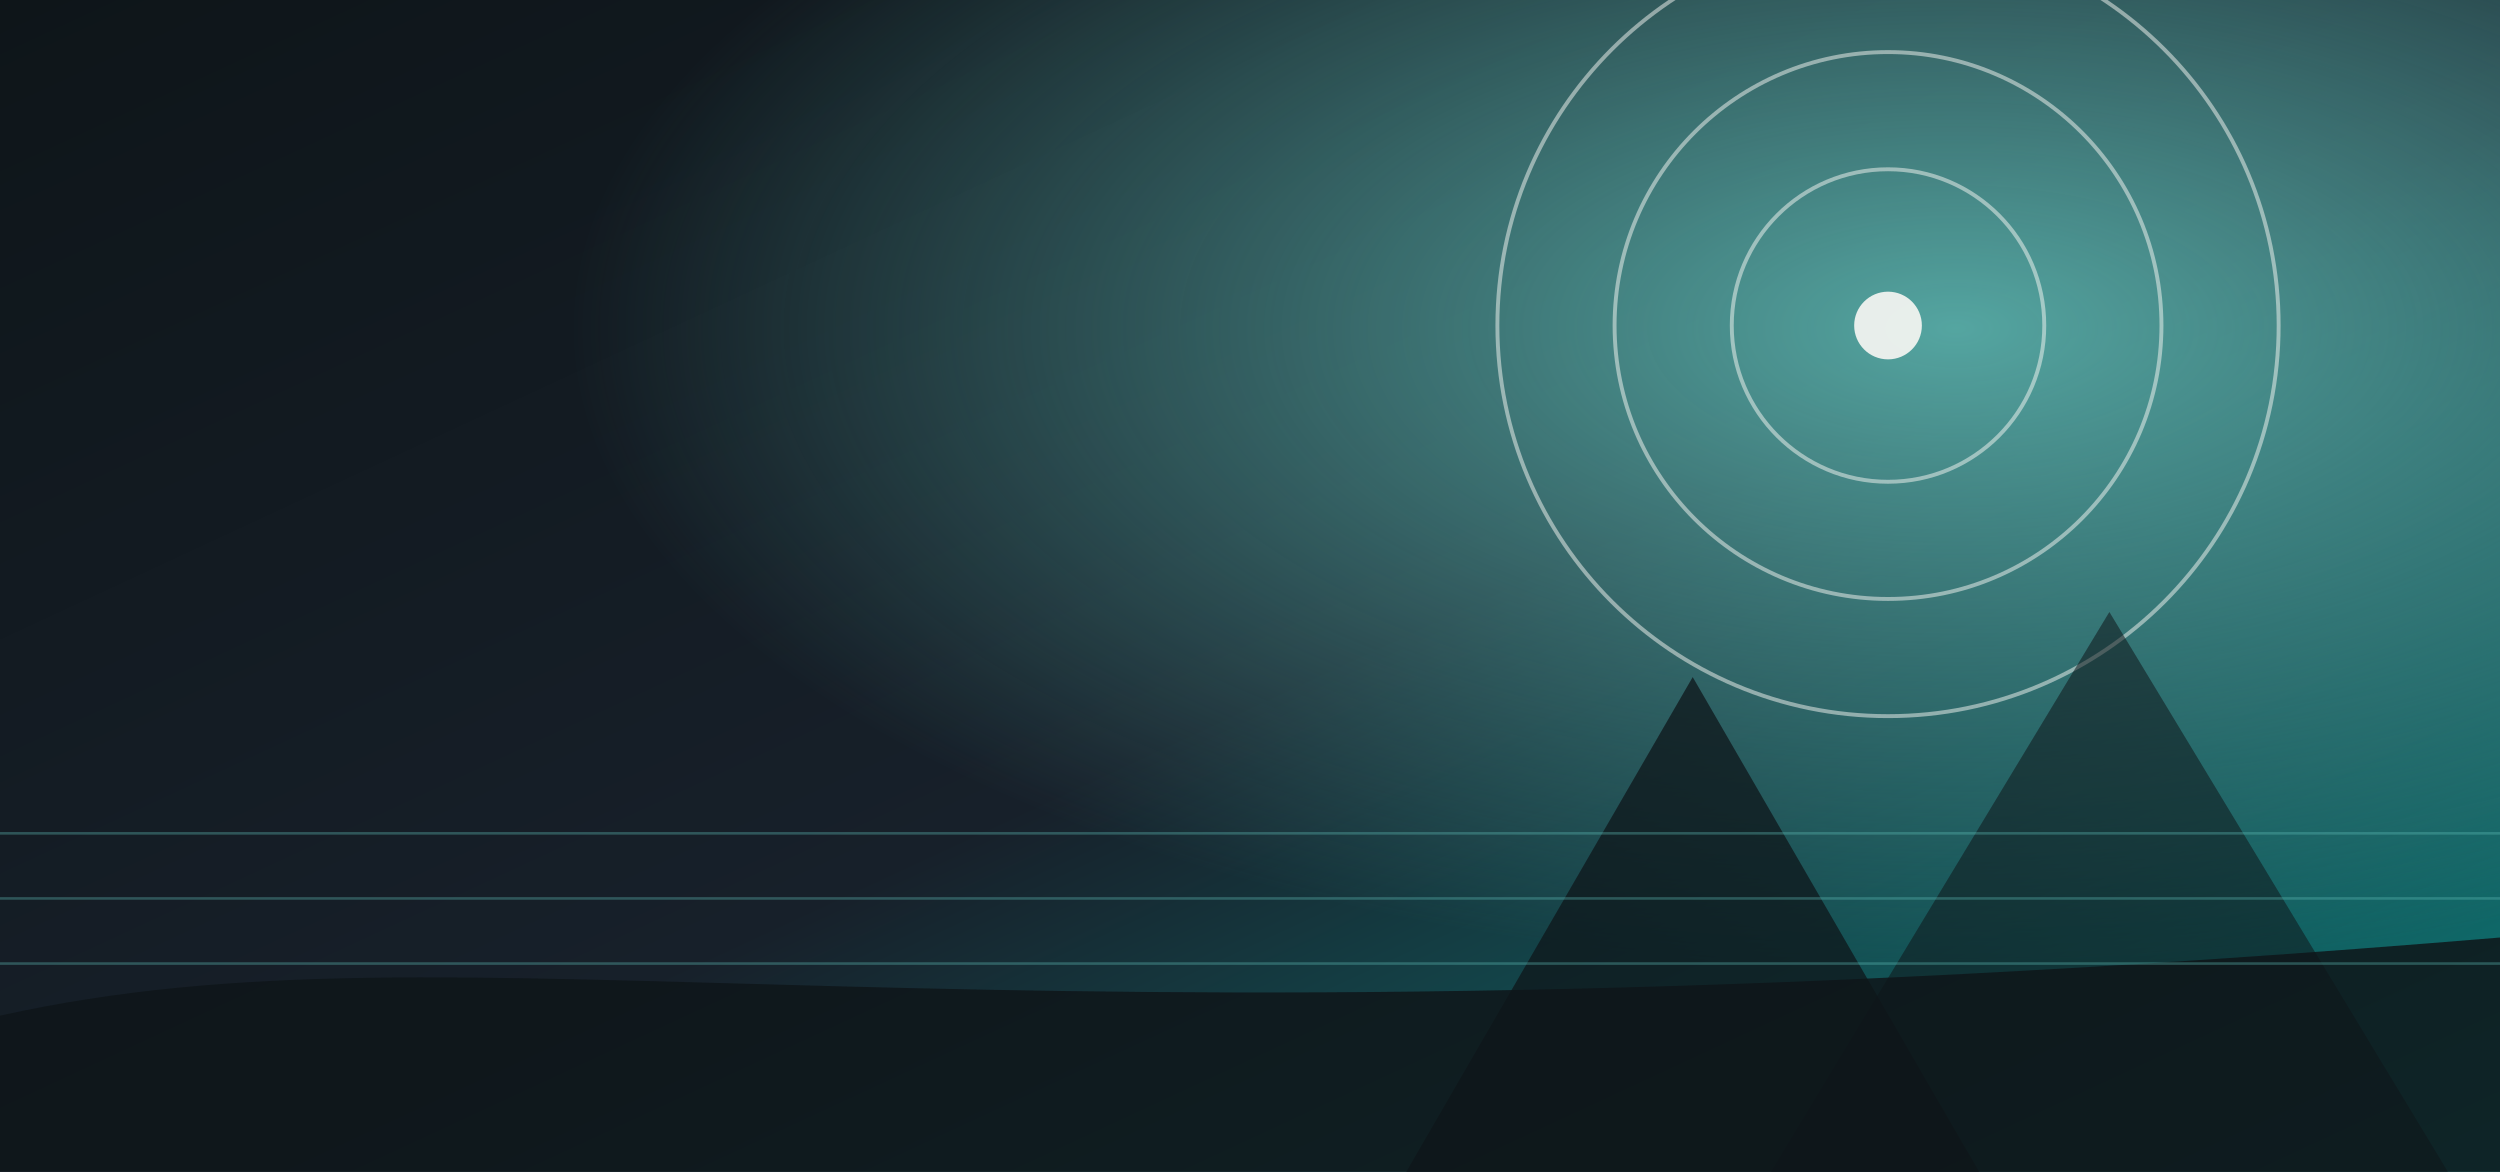
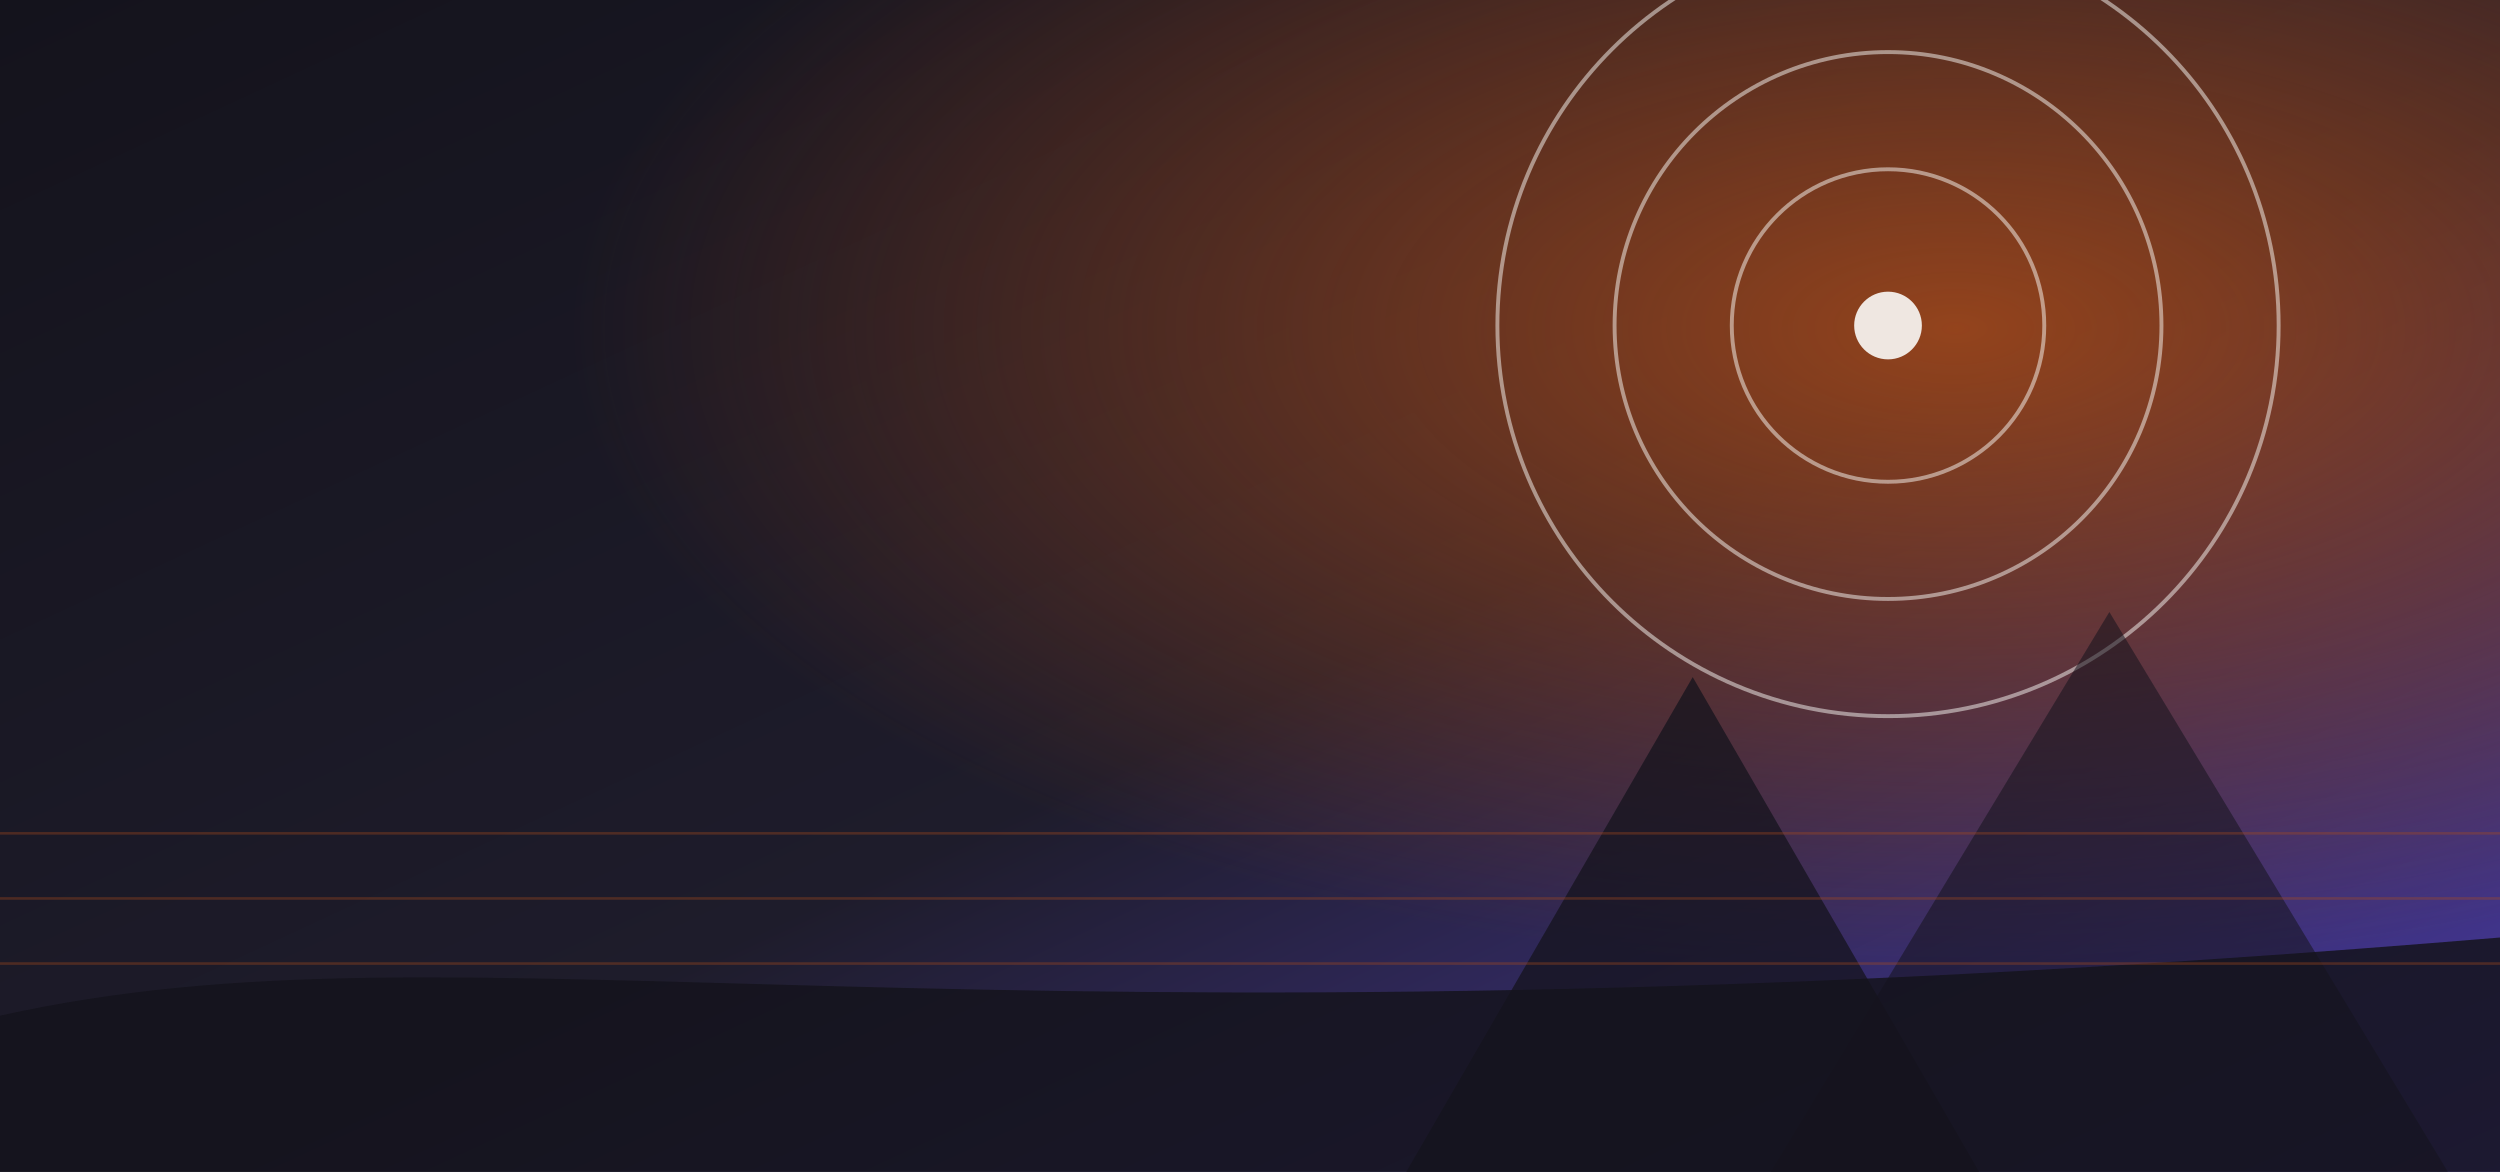
<svg xmlns="http://www.w3.org/2000/svg" viewBox="0 0 1920 900" width="1920" height="900" role="img" aria-label="Imagem de exemplo — hero panorâmico com área livre à esquerda">
  <defs>
    <linearGradient id="hceu" x1="0" y1="0" x2="1" y2="1">
-       <stop offset="0" stop-color="#0e1519" />
-       <stop offset=".55" stop-color="#17202a" />
-       <stop offset="1" stop-color="#0d7d7a" />
+       <stop offset="0" stop-color="#14131c" />
+       <stop offset=".55" stop-color="#1e1c2b" />
+       <stop offset="1" stop-color="#4b3ba6" />
    </linearGradient>
    <radialGradient id="hbrilho" cx=".78" cy=".28" r=".55">
-       <stop offset="0" stop-color="#5fbdb6" stop-opacity=".85" />
-       <stop offset="1" stop-color="#5fbdb6" stop-opacity="0" />
+       <stop offset="0" stop-color="#a84a1a" stop-opacity=".85" />
+       <stop offset="1" stop-color="#a84a1a" stop-opacity="0" />
    </radialGradient>
  </defs>
  <rect width="1920" height="900" fill="url(#hceu)" />
  <rect width="1920" height="900" fill="url(#hbrilho)" />
-   <g opacity=".5" fill="none" stroke="#f8f7f4" stroke-width="3">
+   <g opacity=".5" fill="none" stroke="#faf9f6" stroke-width="3">
    <circle cx="1450" cy="250" r="120" />
    <circle cx="1450" cy="250" r="210" />
    <circle cx="1450" cy="250" r="300" />
  </g>
-   <g fill="#f8f7f4" opacity=".9">
+   <g fill="#faf9f6" opacity=".9">
    <circle cx="1450" cy="250" r="26" />
  </g>
-   <path d="M1080 900 L1300 520 L1520 900 Z" fill="#0e1519" opacity=".75" />
-   <path d="M1360 900 L1620 470 L1880 900 Z" fill="#0e1519" opacity=".55" />
-   <path d="M0 780 C 360 700, 720 820, 1920 720 L1920 900 L0 900 Z" fill="#0e1519" opacity=".85" />
-   <g stroke="#5fbdb6" stroke-width="2" opacity=".35">
+   <path d="M1080 900 L1300 520 L1520 900 Z" fill="#14131c" opacity=".75" />
+   <path d="M1360 900 L1620 470 L1880 900 Z" fill="#14131c" opacity=".55" />
+   <path d="M0 780 C 360 700, 720 820, 1920 720 L1920 900 L0 900 Z" fill="#14131c" opacity=".85" />
+   <g stroke="#a84a1a" stroke-width="2" opacity=".35">
    <path d="M0 640 H1920" />
    <path d="M0 690 H1920" />
    <path d="M0 740 H1920" />
  </g>
</svg>
